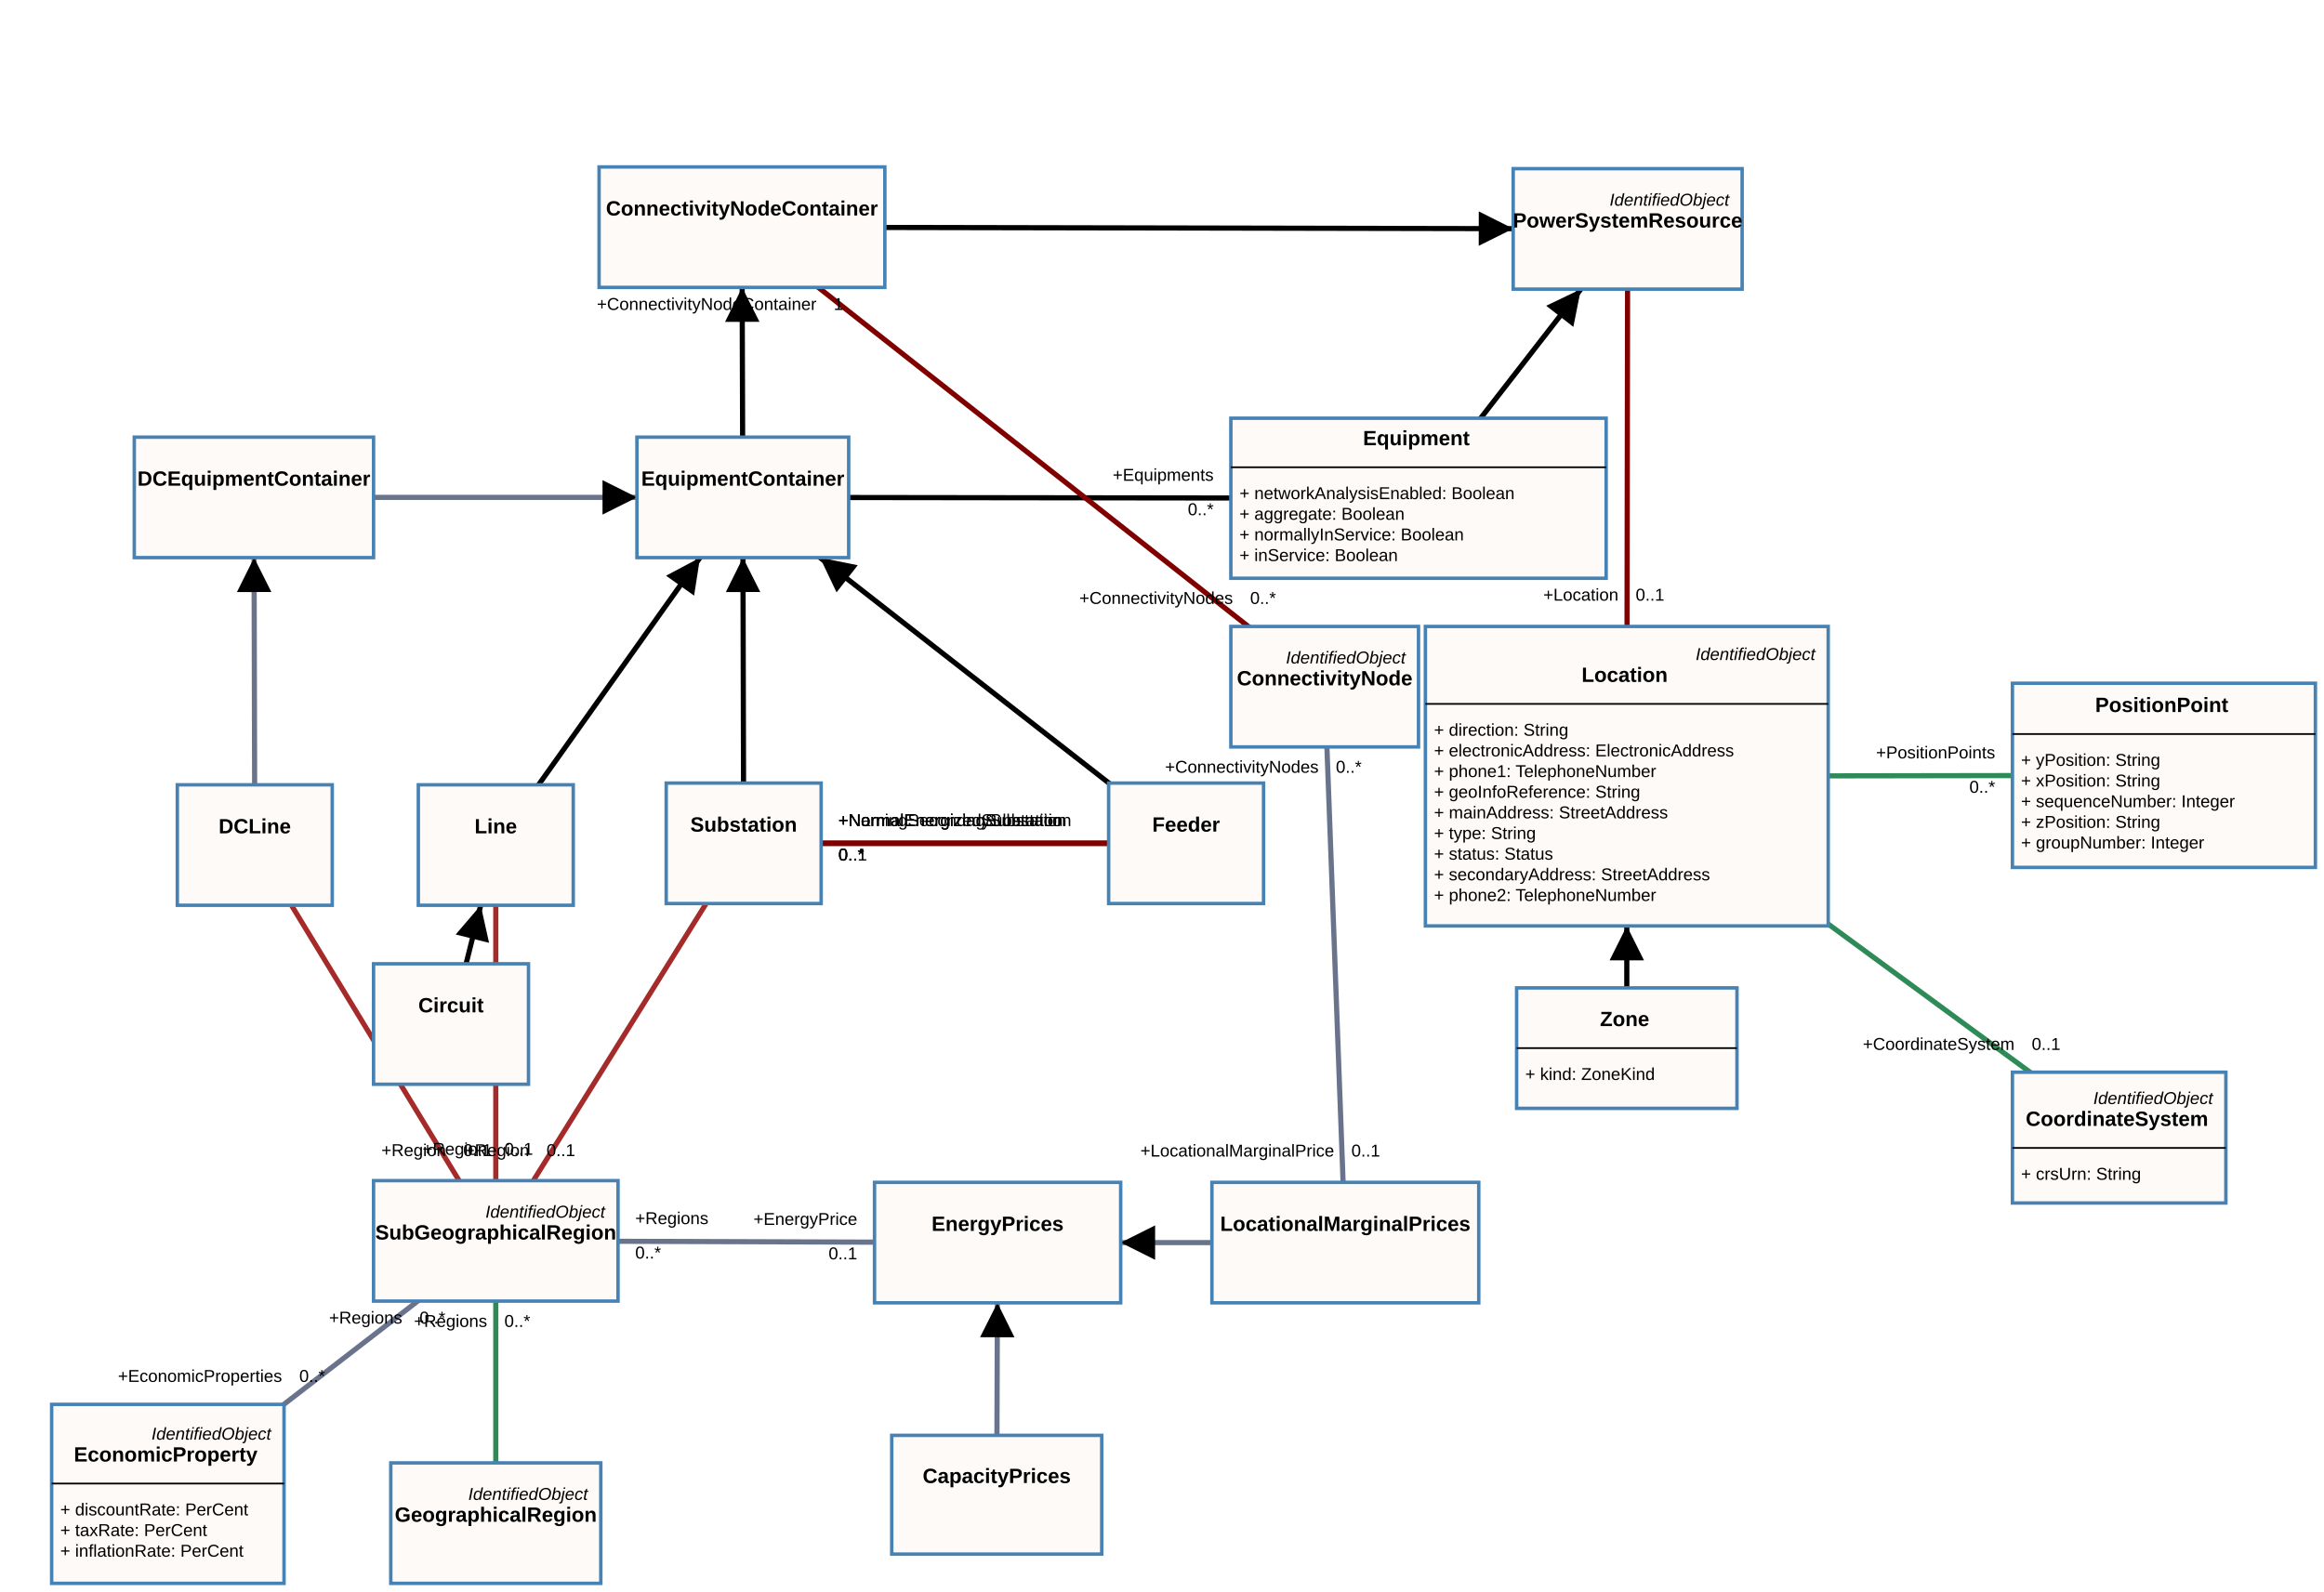
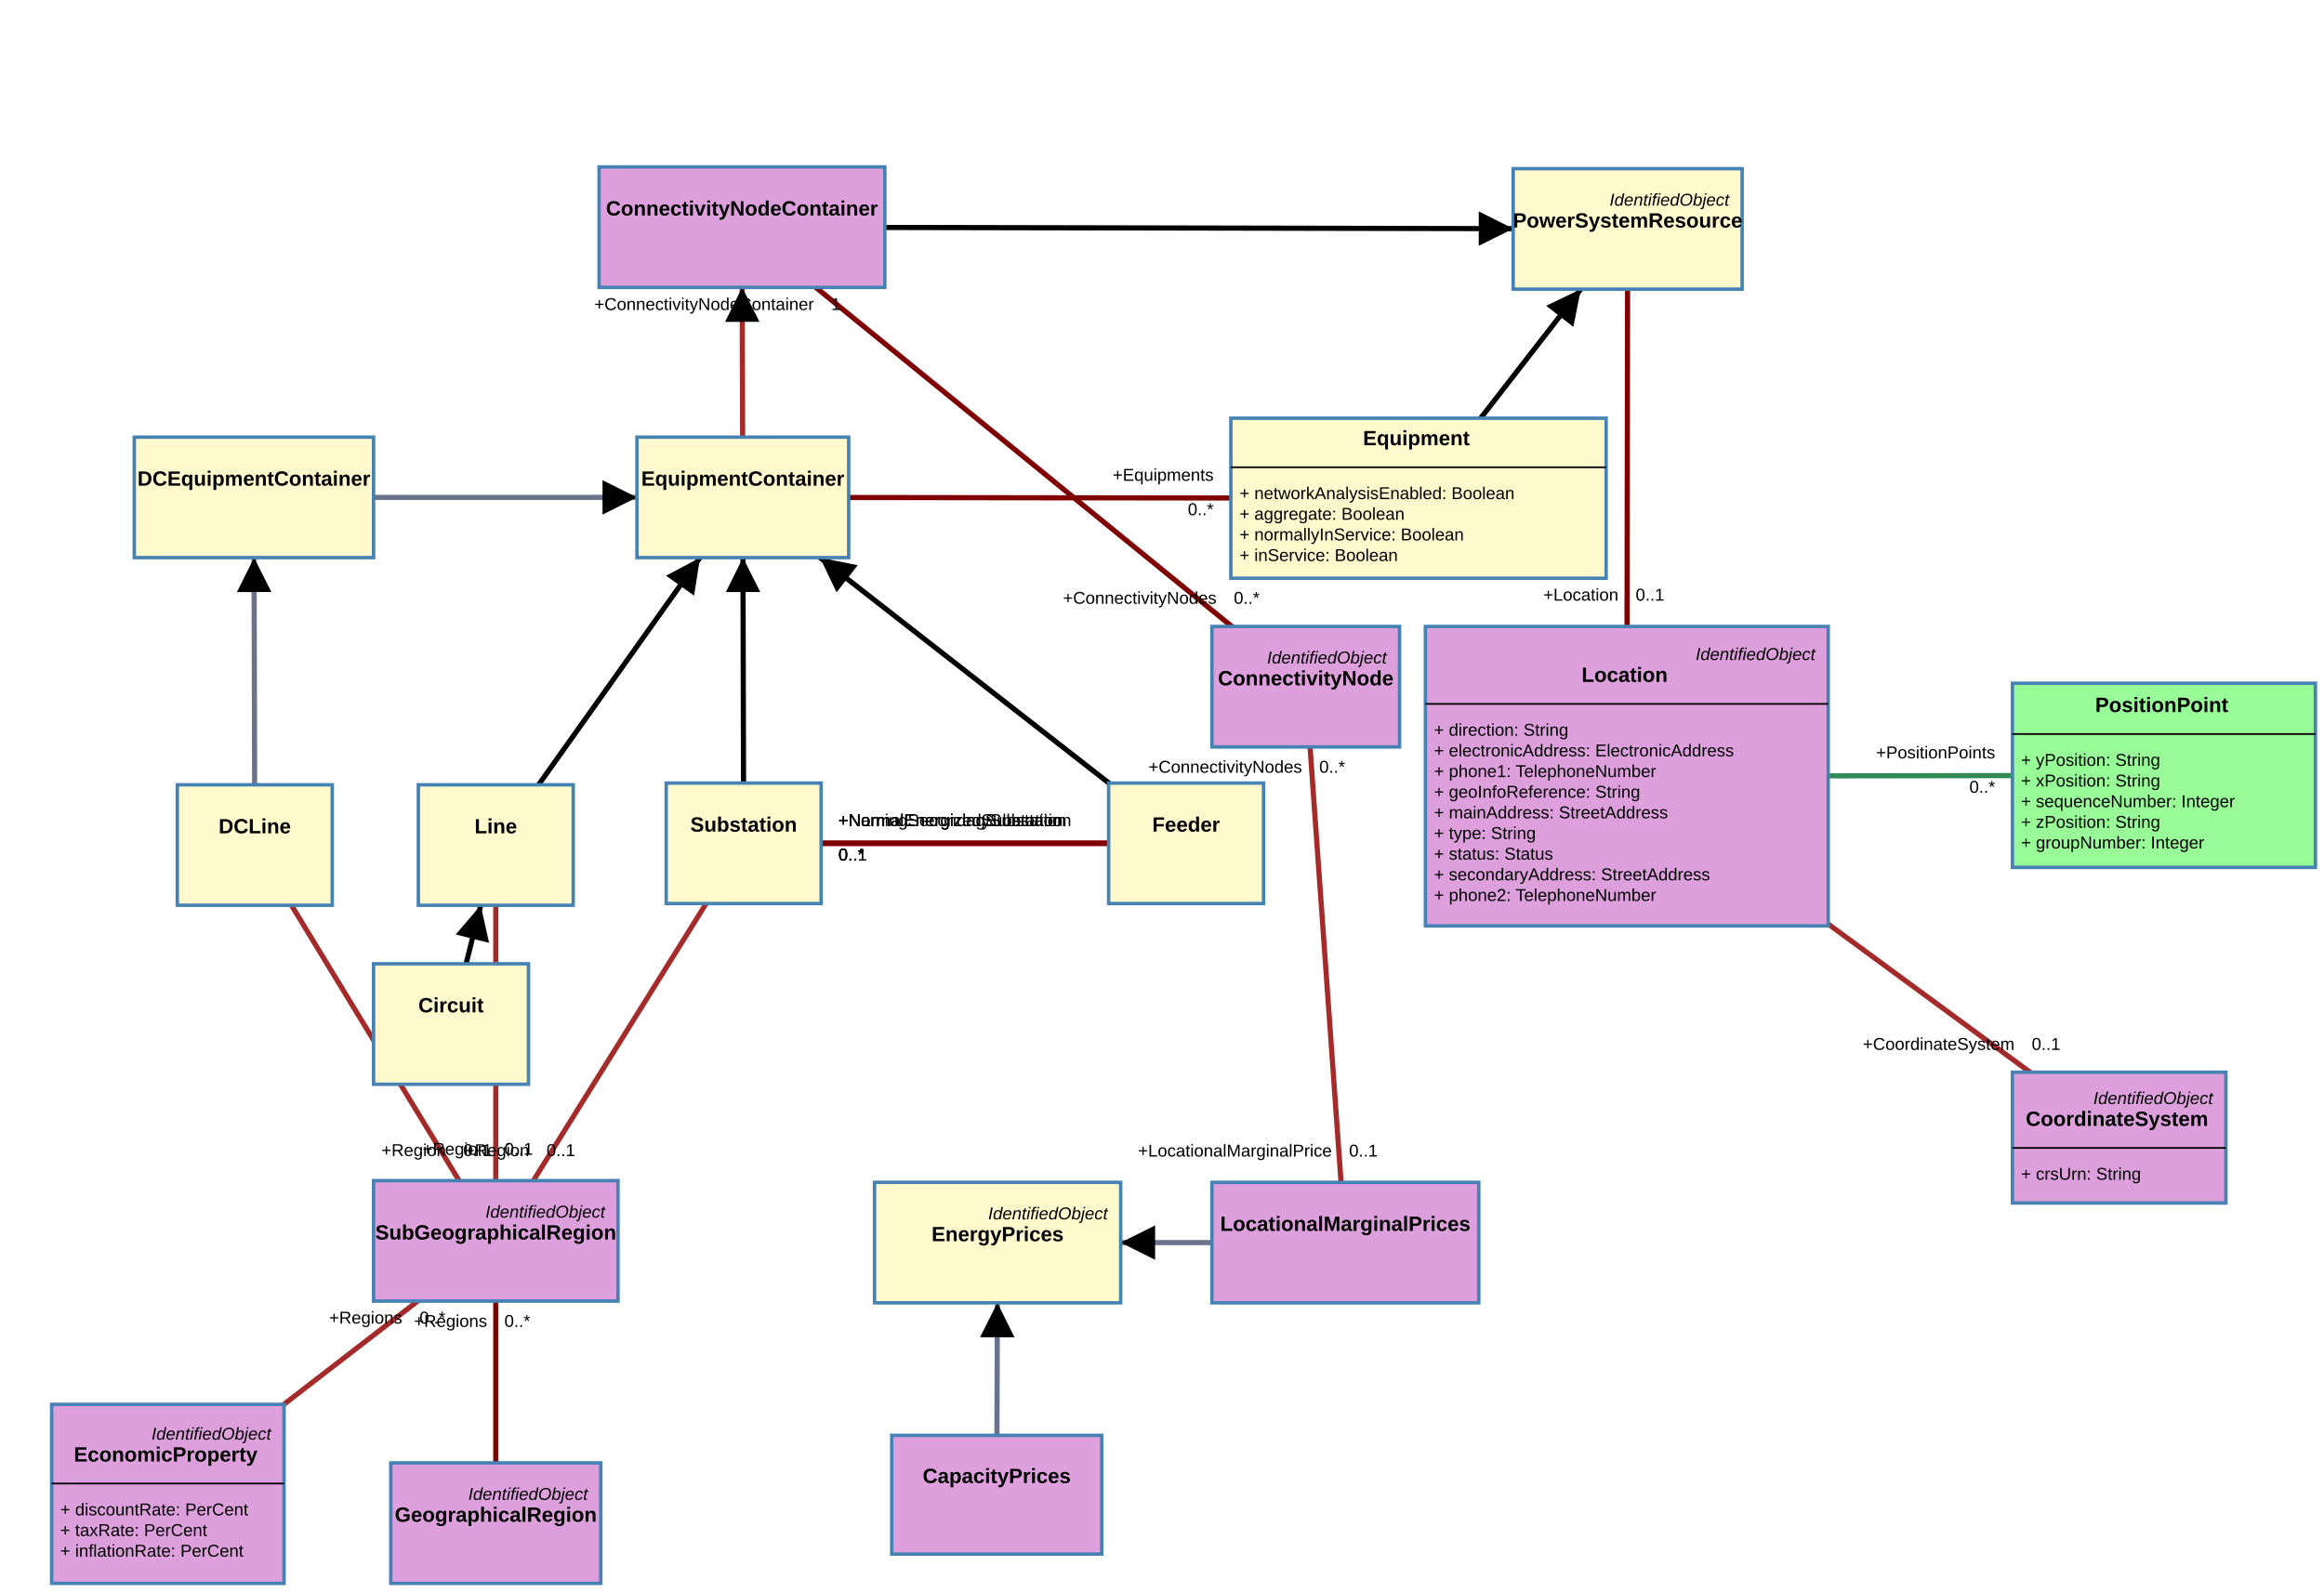
<svg xmlns="http://www.w3.org/2000/svg" width="1350" height="925">
  <rect width="100%" height="100%" fill="white" />
  <g class="zoom-group">
    <defs>
      <marker id="arrowhead" viewBox="-0 -5 10 10" refX="5" refY="0" orient="auto" markerWidth="10" markerHeight="10" xoverflow="visible">
        <path d="M 0,-5 L 10 ,0 L 0,5" fill="black" style="stroke: none;" />
      </marker>
    </defs>
    <line class="link" x1="288" y1="491" x2="431.5" y2="289" stroke="#000000" stroke-width="3" marker-end="url(#arrowhead)" />
-     <line class="link" x1="431.5" y1="289" x2="824" y2="289.5" stroke="#000000" stroke-width="3" />
+     <line class="link" x1="431.5" y1="289" x2="824" y2="289.5" stroke="#800000" stroke-width="3" />
    <line class="link" x1="432" y1="490" x2="431.5" y2="289" stroke="#000000" stroke-width="3" marker-end="url(#arrowhead)" />
    <line class="link" x1="288" y1="721" x2="288" y2="491" stroke="#a52a2a" stroke-width="3" />
    <line class="link" x1="288" y1="721" x2="432" y2="490" stroke="#a52a2a" stroke-width="3" />
-     <line class="link" x1="288" y1="885" x2="288" y2="721" stroke="#2e8b57" stroke-width="3" />
-     <line class="link" x1="431.5" y1="289" x2="431" y2="132" stroke="#000000" stroke-width="3" marker-end="url(#arrowhead)" />
-     <line class="link" x1="769.5" y1="399" x2="431" y2="132" stroke="#800000" stroke-width="3" />
+     <line class="link" x1="288" y1="885" x2="288" y2="721" stroke="#800000" stroke-width="3" />
+     <line class="link" x1="431.5" y1="289" x2="431" y2="132" stroke="#a52a2a" stroke-width="3" marker-end="url(#arrowhead)" />
+     <line class="link" x1="758.5" y1="399" x2="431" y2="132" stroke="#800000" stroke-width="3" />
    <line class="link" x1="431" y1="132" x2="945.5" y2="133" stroke="#000000" stroke-width="3" marker-end="url(#arrowhead)" />
    <line class="link" x1="824" y1="289.5" x2="945.5" y2="133" stroke="#000000" stroke-width="3" marker-end="url(#arrowhead)" />
    <line class="link" x1="147.5" y1="289" x2="431.5" y2="289" stroke="#69738c" stroke-width="3" marker-end="url(#arrowhead)" />
    <line class="link" x1="148" y1="491" x2="147.5" y2="289" stroke="#69738c" stroke-width="3" marker-end="url(#arrowhead)" />
    <line class="link" x1="148" y1="491" x2="288" y2="721" stroke="#a52a2a" stroke-width="3" />
    <line class="link" x1="689" y1="490" x2="431.5" y2="289" stroke="#000000" stroke-width="3" marker-end="url(#arrowhead)" />
    <line class="link" x1="689" y1="490" x2="432" y2="490" stroke="#800000" stroke-width="3" />
    <line class="link" x1="689" y1="490" x2="432" y2="490" stroke="#800000" stroke-width="3" />
    <line class="link" x1="262" y1="595" x2="288" y2="491" stroke="#000000" stroke-width="3" marker-end="url(#arrowhead)" />
    <line class="link" x1="689" y1="490" x2="432" y2="490" stroke="#800000" stroke-width="3" />
    <line class="link" x1="945" y1="451" x2="945.5" y2="133" stroke="#800000" stroke-width="3" />
-     <line class="link" x1="945" y1="609" x2="945" y2="451" stroke="#000000" stroke-width="3" marker-end="url(#arrowhead)" />
-     <line class="link" x1="945" y1="451" x2="1231" y2="661" stroke="#2e8b57" stroke-width="3" />
+     <line class="link" x1="945" y1="451" x2="1231" y2="661" stroke="#a52a2a" stroke-width="3" />
    <line class="link" x1="945" y1="451" x2="1257" y2="450.5" stroke="#2e8b57" stroke-width="3" />
    <line class="link" x1="781.5" y1="722" x2="579.5" y2="722" stroke="#69738c" stroke-width="3" marker-end="url(#arrowhead)" />
    <line class="link" x1="579" y1="868.5" x2="579.5" y2="722" stroke="#69738c" stroke-width="3" marker-end="url(#arrowhead)" />
-     <line class="link" x1="97.5" y1="868" x2="288" y2="721" stroke="#69738c" stroke-width="3" />
-     <line class="link" x1="579.5" y1="722" x2="288" y2="721" stroke="#69738c" stroke-width="3" />
-     <line class="link" x1="781.5" y1="722" x2="769.5" y2="399" stroke="#69738c" stroke-width="3" />
+     <line class="link" x1="97.5" y1="868" x2="288" y2="721" stroke="#a52a2a" stroke-width="3" />
+     <line class="link" x1="781.5" y1="722" x2="758.5" y2="399" stroke="#a52a2a" stroke-width="3" />
    <line class="arrow" x2="400.845" y2="332.152" x1="288" y1="491" stroke="#000000" stroke-width="2" marker-end="url(#arrowhead)" />
    <line class="arrow" x2="431.612" y2="334" x1="432" y1="490" stroke="#000000" stroke-width="2" marker-end="url(#arrowhead)" />
-     <line class="arrow" x2="431.143" y2="177" x1="431.5" y1="289" stroke="#000000" stroke-width="2" marker-end="url(#arrowhead)" />
+     <line class="arrow" x2="431.143" y2="177" x1="431.5" y1="289" stroke="#a52a2a" stroke-width="2" marker-end="url(#arrowhead)" />
    <line class="arrow" x2="869" y2="132.851" x1="431" y1="132" stroke="#000000" stroke-width="2" marker-end="url(#arrowhead)" />
    <line class="arrow" x2="912.195" y2="175.899" x1="824" y1="289.5" stroke="#000000" stroke-width="2" marker-end="url(#arrowhead)" />
    <line class="arrow" x2="360" y2="289" x1="147.5" y1="289" stroke="#69738c" stroke-width="2" marker-end="url(#arrowhead)" />
    <line class="arrow" x2="147.611" y2="334" x1="148" y1="491" stroke="#69738c" stroke-width="2" marker-end="url(#arrowhead)" />
    <line class="arrow" x2="484.221" y2="330.153" x1="689" y1="490" stroke="#000000" stroke-width="2" marker-end="url(#arrowhead)" />
    <line class="arrow" x2="276.825" y2="535.701" x1="262" y1="595" stroke="#000000" stroke-width="2" marker-end="url(#arrowhead)" />
-     <line class="arrow" x2="945" y2="548" x1="945" y1="609" stroke="#000000" stroke-width="2" marker-end="url(#arrowhead)" />
    <line class="arrow" x2="661" y2="722" x1="781.5" y1="722" stroke="#69738c" stroke-width="2" marker-end="url(#arrowhead)" />
    <line class="arrow" x2="579.346" y2="767" x1="579" y1="868.5" stroke="#69738c" stroke-width="2" marker-end="url(#arrowhead)" />
    <g class="draggable" transform="translate(879, 98)">
-       <rect class="box" width="133" height="70" style="fill: #fdfaf7; stroke: steelblue; stroke-width: 2px; cursor: move;" />
+       <rect class="box" width="133" height="70" style="fill: #fffacd; stroke: steelblue; stroke-width: 2px; cursor: move;" />
      <text x="0" y="0" text-anchor="start" font-size="10px">
        <tspan x="128" y="18" dy=".35em" text-anchor="end" style="font-family: Arial, sans-serif; font-weight: 400; font-style: italic; fill: black; font-size: 10px; pointer-events: none;">IdentifiedObject</tspan>
        <tspan x="66.5" y="30" dy=".35em" text-anchor="middle" style="font-family: Arial, sans-serif; font-weight: 700; font-style: normal; fill: black; font-size: 12px; pointer-events: none;">PowerSystemResource</tspan>
      </text>
    </g>
-     <g class="draggable" transform="translate(715, 364)">
-       <rect class="box" width="109" height="70" style="fill: #fdfaf7; stroke: steelblue; stroke-width: 2px; cursor: move;" />
+     <g class="draggable" transform="translate(704, 364)">
+       <rect class="box" width="109" height="70" style="fill: #dda0dd; stroke: steelblue; stroke-width: 2px; cursor: move;" />
      <text x="0" y="0" text-anchor="start" font-size="10px">
        <tspan x="104" y="18" dy=".35em" text-anchor="end" style="font-family: Arial, sans-serif; font-weight: 400; font-style: italic; fill: black; font-size: 10px; pointer-events: none;">IdentifiedObject</tspan>
        <tspan x="54.5" y="30" dy=".35em" text-anchor="middle" style="font-family: Arial, sans-serif; font-weight: 700; font-style: normal; fill: black; font-size: 12px; pointer-events: none;">ConnectivityNode</tspan>
      </text>
    </g>
    <g class="draggable" transform="translate(348, 97)">
-       <rect class="box" width="166" height="70" style="fill: #fdfaf7; stroke: steelblue; stroke-width: 2px; cursor: move;" />
+       <rect class="box" width="166" height="70" style="fill: #dda0dd; stroke: steelblue; stroke-width: 2px; cursor: move;" />
      <text x="0" y="0" text-anchor="start" font-size="10px">
        <tspan x="83" y="24" dy=".35em" text-anchor="middle" style="font-family: Arial, sans-serif; font-weight: 700; font-style: normal; fill: black; font-size: 12px; pointer-events: none;">ConnectivityNodeContainer</tspan>
      </text>
    </g>
    <g class="draggable" transform="translate(217, 686)">
-       <rect class="box" width="142" height="70" style="fill: #fdfaf7; stroke: steelblue; stroke-width: 2px; cursor: move;" />
+       <rect class="box" width="142" height="70" style="fill: #dda0dd; stroke: steelblue; stroke-width: 2px; cursor: move;" />
      <text x="0" y="0" text-anchor="start" font-size="10px">
        <tspan x="137" y="18" dy=".35em" text-anchor="end" style="font-family: Arial, sans-serif; font-weight: 400; font-style: italic; fill: black; font-size: 10px; pointer-events: none;">IdentifiedObject</tspan>
        <tspan x="71" y="30" dy=".35em" text-anchor="middle" style="font-family: Arial, sans-serif; font-weight: 700; font-style: normal; fill: black; font-size: 12px; pointer-events: none;">SubGeographicalRegion</tspan>
      </text>
    </g>
    <g class="draggable" transform="translate(387, 455)">
-       <rect class="box" width="90" height="70" style="fill: #fdfaf7; stroke: steelblue; stroke-width: 2px; cursor: move;" />
+       <rect class="box" width="90" height="70" style="fill: #fffacd; stroke: steelblue; stroke-width: 2px; cursor: move;" />
      <text x="0" y="0" text-anchor="start" font-size="10px">
        <tspan x="45" y="24" dy=".35em" text-anchor="middle" style="font-family: Arial, sans-serif; font-weight: 700; font-style: normal; fill: black; font-size: 12px; pointer-events: none;">Substation</tspan>
      </text>
    </g>
    <g class="draggable" transform="translate(370, 254)">
-       <rect class="box" width="123" height="70" style="fill: #fdfaf7; stroke: steelblue; stroke-width: 2px; cursor: move;" />
+       <rect class="box" width="123" height="70" style="fill: #fffacd; stroke: steelblue; stroke-width: 2px; cursor: move;" />
      <text x="0" y="0" text-anchor="start" font-size="10px">
        <tspan x="61.5" y="24" dy=".35em" text-anchor="middle" style="font-family: Arial, sans-serif; font-weight: 700; font-style: normal; fill: black; font-size: 12px; pointer-events: none;">EquipmentContainer</tspan>
      </text>
    </g>
    <g class="draggable" transform="translate(715, 243)">
-       <rect class="box" width="218" height="93" style="fill: #fdfaf7; stroke: steelblue; stroke-width: 2px; cursor: move;" />
+       <rect class="box" width="218" height="93" style="fill: #fffacd; stroke: steelblue; stroke-width: 2px; cursor: move;" />
      <text x="0" y="0" text-anchor="start" font-size="10px">
        <tspan x="109" y="11.5" dy=".35em" text-anchor="middle" style="font-family: Arial, sans-serif; font-weight: 700; font-style: normal; fill: black; font-size: 12px; pointer-events: none;">Equipment</tspan>
        <tspan x="5" y="43.5" dy=".35em" text-anchor="start" style="font-family: Arial, sans-serif; font-weight: 400; font-style: normal; fill: black; font-size: 10px; pointer-events: none;">+   networkAnalysisEnabled: Boolean</tspan>
        <tspan x="5" y="55.5" dy=".35em" text-anchor="start" style="font-family: Arial, sans-serif; font-weight: 400; font-style: normal; fill: black; font-size: 10px; pointer-events: none;">+   aggregate: Boolean</tspan>
        <tspan x="5" y="67.5" dy=".35em" text-anchor="start" style="font-family: Arial, sans-serif; font-weight: 400; font-style: normal; fill: black; font-size: 10px; pointer-events: none;">+   normallyInService: Boolean</tspan>
        <tspan x="5" y="79.5" dy=".35em" text-anchor="start" style="font-family: Arial, sans-serif; font-weight: 400; font-style: normal; fill: black; font-size: 10px; pointer-events: none;">+   inService: Boolean</tspan>
      </text>
      <line x1="0" x2="218" y1="28.5" y2="28.5" stroke="black" stroke-width="1" />
    </g>
    <g class="draggable" transform="translate(227, 850)">
-       <rect class="box" width="122" height="70" style="fill: #fdfaf7; stroke: steelblue; stroke-width: 2px; cursor: move;" />
+       <rect class="box" width="122" height="70" style="fill: #dda0dd; stroke: steelblue; stroke-width: 2px; cursor: move;" />
      <text x="0" y="0" text-anchor="start" font-size="10px">
        <tspan x="117" y="18" dy=".35em" text-anchor="end" style="font-family: Arial, sans-serif; font-weight: 400; font-style: italic; fill: black; font-size: 10px; pointer-events: none;">IdentifiedObject</tspan>
        <tspan x="61" y="30" dy=".35em" text-anchor="middle" style="font-family: Arial, sans-serif; font-weight: 700; font-style: normal; fill: black; font-size: 12px; pointer-events: none;">GeographicalRegion</tspan>
      </text>
    </g>
    <g class="draggable" transform="translate(243, 456)">
-       <rect class="box" width="90" height="70" style="fill: #fdfaf7; stroke: steelblue; stroke-width: 2px; cursor: move;" />
+       <rect class="box" width="90" height="70" style="fill: #fffacd; stroke: steelblue; stroke-width: 2px; cursor: move;" />
      <text x="0" y="0" text-anchor="start" font-size="10px">
        <tspan x="45" y="24" dy=".35em" text-anchor="middle" style="font-family: Arial, sans-serif; font-weight: 700; font-style: normal; fill: black; font-size: 12px; pointer-events: none;">Line</tspan>
      </text>
    </g>
    <g class="draggable" transform="translate(78, 254)">
-       <rect class="box" width="139" height="70" style="fill: #fdfaf7; stroke: steelblue; stroke-width: 2px; cursor: move;" />
+       <rect class="box" width="139" height="70" style="fill: #fffacd; stroke: steelblue; stroke-width: 2px; cursor: move;" />
      <text x="0" y="0" text-anchor="start" font-size="10px">
        <tspan x="69.5" y="24" dy=".35em" text-anchor="middle" style="font-family: Arial, sans-serif; font-weight: 700; font-style: normal; fill: black; font-size: 12px; pointer-events: none;">DCEquipmentContainer</tspan>
      </text>
    </g>
    <g class="draggable" transform="translate(103, 456)">
-       <rect class="box" width="90" height="70" style="fill: #fdfaf7; stroke: steelblue; stroke-width: 2px; cursor: move;" />
+       <rect class="box" width="90" height="70" style="fill: #fffacd; stroke: steelblue; stroke-width: 2px; cursor: move;" />
      <text x="0" y="0" text-anchor="start" font-size="10px">
        <tspan x="45" y="24" dy=".35em" text-anchor="middle" style="font-family: Arial, sans-serif; font-weight: 700; font-style: normal; fill: black; font-size: 12px; pointer-events: none;">DCLine</tspan>
      </text>
    </g>
    <g class="draggable" transform="translate(644, 455)">
-       <rect class="box" width="90" height="70" style="fill: #fdfaf7; stroke: steelblue; stroke-width: 2px; cursor: move;" />
+       <rect class="box" width="90" height="70" style="fill: #fffacd; stroke: steelblue; stroke-width: 2px; cursor: move;" />
      <text x="0" y="0" text-anchor="start" font-size="10px">
        <tspan x="45" y="24" dy=".35em" text-anchor="middle" style="font-family: Arial, sans-serif; font-weight: 700; font-style: normal; fill: black; font-size: 12px; pointer-events: none;">Feeder</tspan>
      </text>
    </g>
    <g class="draggable" transform="translate(217, 560)">
-       <rect class="box" width="90" height="70" style="fill: #fdfaf7; stroke: steelblue; stroke-width: 2px; cursor: move;" />
+       <rect class="box" width="90" height="70" style="fill: #fffacd; stroke: steelblue; stroke-width: 2px; cursor: move;" />
      <text x="0" y="0" text-anchor="start" font-size="10px">
        <tspan x="45" y="24" dy=".35em" text-anchor="middle" style="font-family: Arial, sans-serif; font-weight: 700; font-style: normal; fill: black; font-size: 12px; pointer-events: none;">Circuit</tspan>
      </text>
    </g>
    <g class="draggable" transform="translate(1169, 397)">
-       <rect class="box" width="176" height="107" style="fill: #fdfaf7; stroke: steelblue; stroke-width: 2px; cursor: move;" />
+       <rect class="box" width="176" height="107" style="fill: #98fb98; stroke: steelblue; stroke-width: 2px; cursor: move;" />
      <text x="0" y="0" text-anchor="start" font-size="10px">
        <tspan x="88" y="12.5" dy=".35em" text-anchor="middle" style="font-family: Arial, sans-serif; font-weight: 700; font-style: normal; fill: black; font-size: 12px; pointer-events: none;">PositionPoint</tspan>
        <tspan x="5" y="44.5" dy=".35em" text-anchor="start" style="font-family: Arial, sans-serif; font-weight: 400; font-style: normal; fill: black; font-size: 10px; pointer-events: none;">+   yPosition: String</tspan>
        <tspan x="5" y="56.5" dy=".35em" text-anchor="start" style="font-family: Arial, sans-serif; font-weight: 400; font-style: normal; fill: black; font-size: 10px; pointer-events: none;">+   xPosition: String</tspan>
        <tspan x="5" y="68.5" dy=".35em" text-anchor="start" style="font-family: Arial, sans-serif; font-weight: 400; font-style: normal; fill: black; font-size: 10px; pointer-events: none;">+   sequenceNumber: Integer</tspan>
        <tspan x="5" y="80.5" dy=".35em" text-anchor="start" style="font-family: Arial, sans-serif; font-weight: 400; font-style: normal; fill: black; font-size: 10px; pointer-events: none;">+   zPosition: String</tspan>
        <tspan x="5" y="92.5" dy=".35em" text-anchor="start" style="font-family: Arial, sans-serif; font-weight: 400; font-style: normal; fill: black; font-size: 10px; pointer-events: none;">+   groupNumber: Integer</tspan>
      </text>
      <line x1="0" x2="176" y1="29.5" y2="29.5" stroke="black" stroke-width="1" />
    </g>
-     <g class="draggable" transform="translate(881, 574)">
-       <rect class="box" width="128" height="70" style="fill: #fdfaf7; stroke: steelblue; stroke-width: 2px; cursor: move;" />
-       <text x="0" y="0" text-anchor="start" font-size="10px">
-         <tspan x="64" y="18" dy=".35em" text-anchor="middle" style="font-family: Arial, sans-serif; font-weight: 700; font-style: normal; fill: black; font-size: 12px; pointer-events: none;">Zone</tspan>
-         <tspan x="5" y="50" dy=".35em" text-anchor="start" style="font-family: Arial, sans-serif; font-weight: 400; font-style: normal; fill: black; font-size: 10px; pointer-events: none;">+   kind: ZoneKind</tspan>
-       </text>
-       <line x1="0" x2="128" y1="35" y2="35" stroke="black" stroke-width="1" />
-     </g>
    <g class="draggable" transform="translate(828, 364)">
-       <rect class="box" width="234" height="174" style="fill: #fdfaf7; stroke: steelblue; stroke-width: 2px; cursor: move;" />
+       <rect class="box" width="234" height="174" style="fill: #dda0dd; stroke: steelblue; stroke-width: 2px; cursor: move;" />
      <text x="0" y="0" text-anchor="start" font-size="10px">
        <tspan x="229" y="16" dy=".35em" text-anchor="end" style="font-family: Arial, sans-serif; font-weight: 400; font-style: italic; fill: black; font-size: 10px; pointer-events: none;">IdentifiedObject</tspan>
        <tspan x="117" y="28" dy=".35em" text-anchor="middle" style="font-family: Arial, sans-serif; font-weight: 700; font-style: normal; fill: black; font-size: 12px; pointer-events: none;">Location</tspan>
        <tspan x="5" y="60" dy=".35em" text-anchor="start" style="font-family: Arial, sans-serif; font-weight: 400; font-style: normal; fill: black; font-size: 10px; pointer-events: none;">+   direction: String</tspan>
        <tspan x="5" y="72" dy=".35em" text-anchor="start" style="font-family: Arial, sans-serif; font-weight: 400; font-style: normal; fill: black; font-size: 10px; pointer-events: none;">+   electronicAddress: ElectronicAddress</tspan>
        <tspan x="5" y="84" dy=".35em" text-anchor="start" style="font-family: Arial, sans-serif; font-weight: 400; font-style: normal; fill: black; font-size: 10px; pointer-events: none;">+   phone1: TelephoneNumber</tspan>
        <tspan x="5" y="96" dy=".35em" text-anchor="start" style="font-family: Arial, sans-serif; font-weight: 400; font-style: normal; fill: black; font-size: 10px; pointer-events: none;">+   geoInfoReference: String</tspan>
        <tspan x="5" y="108" dy=".35em" text-anchor="start" style="font-family: Arial, sans-serif; font-weight: 400; font-style: normal; fill: black; font-size: 10px; pointer-events: none;">+   mainAddress: StreetAddress</tspan>
        <tspan x="5" y="120" dy=".35em" text-anchor="start" style="font-family: Arial, sans-serif; font-weight: 400; font-style: normal; fill: black; font-size: 10px; pointer-events: none;">+   type: String</tspan>
        <tspan x="5" y="132" dy=".35em" text-anchor="start" style="font-family: Arial, sans-serif; font-weight: 400; font-style: normal; fill: black; font-size: 10px; pointer-events: none;">+   status: Status</tspan>
        <tspan x="5" y="144" dy=".35em" text-anchor="start" style="font-family: Arial, sans-serif; font-weight: 400; font-style: normal; fill: black; font-size: 10px; pointer-events: none;">+   secondaryAddress: StreetAddress</tspan>
        <tspan x="5" y="156" dy=".35em" text-anchor="start" style="font-family: Arial, sans-serif; font-weight: 400; font-style: normal; fill: black; font-size: 10px; pointer-events: none;">+   phone2: TelephoneNumber</tspan>
      </text>
      <line x1="0" x2="234" y1="45" y2="45" stroke="black" stroke-width="1" />
    </g>
    <g class="draggable" transform="translate(1169, 623)">
-       <rect class="box" width="124" height="76" style="fill: #fdfaf7; stroke: steelblue; stroke-width: 2px; cursor: move;" />
+       <rect class="box" width="124" height="76" style="fill: #dda0dd; stroke: steelblue; stroke-width: 2px; cursor: move;" />
      <text x="0" y="0" text-anchor="start" font-size="10px">
        <tspan x="119" y="15" dy=".35em" text-anchor="end" style="font-family: Arial, sans-serif; font-weight: 400; font-style: italic; fill: black; font-size: 10px; pointer-events: none;">IdentifiedObject</tspan>
        <tspan x="62" y="27" dy=".35em" text-anchor="middle" style="font-family: Arial, sans-serif; font-weight: 700; font-style: normal; fill: black; font-size: 12px; pointer-events: none;">CoordinateSystem</tspan>
        <tspan x="5" y="59" dy=".35em" text-anchor="start" style="font-family: Arial, sans-serif; font-weight: 400; font-style: normal; fill: black; font-size: 10px; pointer-events: none;">+   crsUrn: String</tspan>
      </text>
      <line x1="0" x2="124" y1="44" y2="44" stroke="black" stroke-width="1" />
    </g>
    <g class="draggable" transform="translate(704, 687)">
-       <rect class="box" width="155" height="70" style="fill: #fdfaf7; stroke: steelblue; stroke-width: 2px; cursor: move;" />
+       <rect class="box" width="155" height="70" style="fill: #dda0dd; stroke: steelblue; stroke-width: 2px; cursor: move;" />
      <text x="0" y="0" text-anchor="start" font-size="10px">
        <tspan x="77.5" y="24" dy=".35em" text-anchor="middle" style="font-family: Arial, sans-serif; font-weight: 700; font-style: normal; fill: black; font-size: 12px; pointer-events: none;">LocationalMarginalPrices</tspan>
      </text>
    </g>
    <g class="draggable" transform="translate(30, 816)">
-       <rect class="box" width="135" height="104" style="fill: #fdfaf7; stroke: steelblue; stroke-width: 2px; cursor: move;" />
+       <rect class="box" width="135" height="104" style="fill: #dda0dd; stroke: steelblue; stroke-width: 2px; cursor: move;" />
      <text x="0" y="0" text-anchor="start" font-size="10px">
        <tspan x="130" y="17" dy=".35em" text-anchor="end" style="font-family: Arial, sans-serif; font-weight: 400; font-style: italic; fill: black; font-size: 10px; pointer-events: none;">IdentifiedObject</tspan>
        <tspan x="67.5" y="29" dy=".35em" text-anchor="middle" style="font-family: Arial, sans-serif; font-weight: 700; font-style: normal; fill: black; font-size: 12px; pointer-events: none;">EconomicProperty</tspan>
        <tspan x="5" y="61" dy=".35em" text-anchor="start" style="font-family: Arial, sans-serif; font-weight: 400; font-style: normal; fill: black; font-size: 10px; pointer-events: none;">+   discountRate: PerCent</tspan>
        <tspan x="5" y="73" dy=".35em" text-anchor="start" style="font-family: Arial, sans-serif; font-weight: 400; font-style: normal; fill: black; font-size: 10px; pointer-events: none;">+   taxRate: PerCent</tspan>
        <tspan x="5" y="85" dy=".35em" text-anchor="start" style="font-family: Arial, sans-serif; font-weight: 400; font-style: normal; fill: black; font-size: 10px; pointer-events: none;">+   inflationRate: PerCent</tspan>
      </text>
      <line x1="0" x2="135" y1="46" y2="46" stroke="black" stroke-width="1" />
    </g>
    <g class="draggable" transform="translate(508, 687)">
-       <rect class="box" width="143" height="70" style="fill: #fdfaf7; stroke: steelblue; stroke-width: 2px; cursor: move;" />
-       <text x="0" y="0" text-anchor="start" font-size="10px">
-         <tspan x="71.5" y="24" dy=".35em" text-anchor="middle" style="font-family: Arial, sans-serif; font-weight: 700; font-style: normal; fill: black; font-size: 12px; pointer-events: none;">EnergyPrices</tspan>
+       <rect class="box" width="143" height="70" style="fill: #fffacd; stroke: steelblue; stroke-width: 2px; cursor: move;" />
+       <text x="0" y="0" text-anchor="start" font-size="10px">
+         <tspan x="138" y="18" dy=".35em" text-anchor="end" style="font-family: Arial, sans-serif; font-weight: 400; font-style: italic; fill: black; font-size: 10px; pointer-events: none;">IdentifiedObject</tspan>
+         <tspan x="71.5" y="30" dy=".35em" text-anchor="middle" style="font-family: Arial, sans-serif; font-weight: 700; font-style: normal; fill: black; font-size: 12px; pointer-events: none;">EnergyPrices</tspan>
      </text>
    </g>
    <g class="draggable" transform="translate(518, 834)">
-       <rect class="box" width="122" height="69" style="fill: #fdfaf7; stroke: steelblue; stroke-width: 2px; cursor: move;" />
+       <rect class="box" width="122" height="69" style="fill: #dda0dd; stroke: steelblue; stroke-width: 2px; cursor: move;" />
      <text x="0" y="0" text-anchor="start" font-size="10px">
        <tspan x="61" y="23.5" dy=".35em" text-anchor="middle" style="font-family: Arial, sans-serif; font-weight: 700; font-style: normal; fill: black; font-size: 12px; pointer-events: none;">CapacityPrices</tspan>
      </text>
    </g>
    <text class="link-text-start-top" x="310.76" y="451.924" text-anchor="end" dy="-1em" style="font-family: Arial, sans-serif; font-size: 10px; fill: black;" />
    <text class="link-text-start-top" x="503" y="289.085" text-anchor="start" dy="-1em" style="font-family: Arial, sans-serif; font-size: 10px; fill: black;" />
    <text class="link-text-start-top" x="426.9" y="450" text-anchor="end" dy="-1em" style="font-family: Arial, sans-serif; font-size: 10px; fill: black;" />
    <text class="link-text-start-top" x="283" y="681" text-anchor="end" dy="-1em" style="font-family: Arial, sans-serif; font-size: 10px; fill: black;">+Region</text>
    <text class="link-text-start-top" x="307.463" y="681.757" text-anchor="end" dy="-1em" style="font-family: Arial, sans-serif; font-size: 10px; fill: black;">+Region</text>
    <text class="link-text-start-top" x="283" y="845" text-anchor="end" dy="-1em" style="font-family: Arial, sans-serif; font-size: 10px; fill: black;" />
    <text class="link-text-start-top" x="426.373" y="249" text-anchor="end" dy="-1em" style="font-family: Arial, sans-serif; font-size: 10px; fill: black;" />
-     <text class="link-text-start-top" x="716.202" y="360.903" text-anchor="end" dy="-1em" style="font-family: Arial, sans-serif; font-size: 10px; fill: black;">+ConnectivityNodes</text>
+     <text class="link-text-start-top" x="706.694" y="360.841" text-anchor="end" dy="-1em" style="font-family: Arial, sans-serif; font-size: 10px; fill: black;">+ConnectivityNodes</text>
    <text class="link-text-start-top" x="524" y="132.171" text-anchor="start" dy="-1em" style="font-family: Arial, sans-serif; font-size: 10px; fill: black;" />
    <text class="link-text-start-top" x="858.167" y="239.051" text-anchor="end" dy="-1em" style="font-family: Arial, sans-serif; font-size: 10px; fill: black;" />
    <text class="link-text-start-top" x="227" y="289" text-anchor="start" dy="-1em" style="font-family: Arial, sans-serif; font-size: 10px; fill: black;" />
    <text class="link-text-start-top" x="142.901" y="451" text-anchor="end" dy="-1em" style="font-family: Arial, sans-serif; font-size: 10px; fill: black;" />
    <text class="link-text-start-top" x="166.904" y="530.271" text-anchor="end" dy="1em" style="font-family: Arial, sans-serif; font-size: 10px; fill: black;" />
    <text class="link-text-start-top" x="635.22" y="451.923" text-anchor="end" dy="-1em" style="font-family: Arial, sans-serif; font-size: 10px; fill: black;" />
    <text class="link-text-start-top" x="634" y="490" text-anchor="end" dy="-1em" style="font-family: Arial, sans-serif; font-size: 10px; fill: black;" />
    <text class="link-text-start-top" x="634" y="490" text-anchor="end" dy="-1em" style="font-family: Arial, sans-serif; font-size: 10px; fill: black;" />
    <text class="link-text-start-top" x="266.963" y="555.149" text-anchor="end" dy="-1em" style="font-family: Arial, sans-serif; font-size: 10px; fill: black;" />
    <text class="link-text-start-top" x="634" y="490" text-anchor="end" dy="-1em" style="font-family: Arial, sans-serif; font-size: 10px; fill: black;" />
    <text class="link-text-start-top" x="940.145" y="359" text-anchor="end" dy="-1em" style="font-family: Arial, sans-serif; font-size: 10px; fill: black;">+Location</text>
-     <text class="link-text-start-top" x="940" y="569" text-anchor="end" dy="-1em" style="font-family: Arial, sans-serif; font-size: 10px; fill: black;" />
    <text class="link-text-start-top" x="1071.03" y="539.868" text-anchor="start" dy="-1em" style="font-family: Arial, sans-serif; font-size: 10px; fill: black;" />
    <text class="link-text-start-top" x="1072" y="450.804" text-anchor="start" dy="-1em" style="font-family: Arial, sans-serif; font-size: 10px; fill: black;" />
    <text class="link-text-start-top" x="694" y="722" text-anchor="end" dy="-1em" style="font-family: Arial, sans-serif; font-size: 10px; fill: black;" />
    <text class="link-text-start-top" x="574.135" y="829" text-anchor="end" dy="-1em" style="font-family: Arial, sans-serif; font-size: 10px; fill: black;" />
-     <text class="link-text-start-top" x="163.846" y="812.945" text-anchor="end" dy="-1em" style="font-family: Arial, sans-serif; font-size: 10px; fill: black;">+EconomicProperties</text>
-     <text class="link-text-start-top" x="498" y="721.738" text-anchor="end" dy="-1em" style="font-family: Arial, sans-serif; font-size: 10px; fill: black;">+EnergyPrice</text>
-     <text class="link-text-start-top" x="775.014" y="682.003" text-anchor="end" dy="-1em" style="font-family: Arial, sans-serif; font-size: 10px; fill: black;">+LocationalMarginalPrice</text>
+     <text class="link-text-start-top" x="163.846" y="812.945" text-anchor="end" dy="-1em" style="font-family: Arial, sans-serif; font-size: 10px; fill: black;" />
+     <text class="link-text-start-top" x="773.653" y="682.013" text-anchor="end" dy="-1em" style="font-family: Arial, sans-serif; font-size: 10px; fill: black;">+LocationalMarginalPrice</text>
    <text class="link-text-start-btm" x="320.76" y="451.924" dy="-1em" text-anchor="start" style="font-family: Arial, sans-serif; font-size: 10px; fill: black;" />
    <text class="link-text-start-btm" x="503" y="289.085" dy="1em" text-anchor="start" style="font-family: Arial, sans-serif; font-size: 10px; fill: black;" />
    <text class="link-text-start-btm" x="436.9" y="450" dy="-1em" text-anchor="start" style="font-family: Arial, sans-serif; font-size: 10px; fill: black;" />
    <text class="link-text-start-btm" x="293" y="681" dy="-1em" text-anchor="start" style="font-family: Arial, sans-serif; font-size: 10px; fill: black;">0..1</text>
    <text class="link-text-start-btm" x="317.463" y="681.757" dy="-1em" text-anchor="start" style="font-family: Arial, sans-serif; font-size: 10px; fill: black;">0..1</text>
    <text class="link-text-start-btm" x="293" y="845" dy="-1em" text-anchor="start" style="font-family: Arial, sans-serif; font-size: 10px; fill: black;" />
    <text class="link-text-start-btm" x="436.373" y="249" dy="-1em" text-anchor="start" style="font-family: Arial, sans-serif; font-size: 10px; fill: black;" />
-     <text class="link-text-start-btm" x="726.202" y="360.903" dy="-1em" text-anchor="start" style="font-family: Arial, sans-serif; font-size: 10px; fill: black;">0..*</text>
+     <text class="link-text-start-btm" x="716.694" y="360.841" dy="-1em" text-anchor="start" style="font-family: Arial, sans-serif; font-size: 10px; fill: black;">0..*</text>
    <text class="link-text-start-btm" x="524" y="132.171" dy="1em" text-anchor="start" style="font-family: Arial, sans-serif; font-size: 10px; fill: black;" />
    <text class="link-text-start-btm" x="868.167" y="239.051" dy="-1em" text-anchor="start" style="font-family: Arial, sans-serif; font-size: 10px; fill: black;" />
    <text class="link-text-start-btm" x="227" y="289" dy="1em" text-anchor="start" style="font-family: Arial, sans-serif; font-size: 10px; fill: black;" />
    <text class="link-text-start-btm" x="152.901" y="451" dy="-1em" text-anchor="start" style="font-family: Arial, sans-serif; font-size: 10px; fill: black;" />
    <text class="link-text-start-btm" x="176.904" y="530.271" dy="1em" text-anchor="start" style="font-family: Arial, sans-serif; font-size: 10px; fill: black;" />
    <text class="link-text-start-btm" x="645.22" y="451.923" dy="-1em" text-anchor="start" style="font-family: Arial, sans-serif; font-size: 10px; fill: black;" />
    <text class="link-text-start-btm" x="634" y="490" dy="1em" text-anchor="end" style="font-family: Arial, sans-serif; font-size: 10px; fill: black;" />
    <text class="link-text-start-btm" x="634" y="490" dy="1em" text-anchor="end" style="font-family: Arial, sans-serif; font-size: 10px; fill: black;" />
    <text class="link-text-start-btm" x="276.963" y="555.149" dy="-1em" text-anchor="start" style="font-family: Arial, sans-serif; font-size: 10px; fill: black;" />
    <text class="link-text-start-btm" x="634" y="490" dy="1em" text-anchor="end" style="font-family: Arial, sans-serif; font-size: 10px; fill: black;" />
    <text class="link-text-start-btm" x="950.145" y="359" dy="-1em" text-anchor="start" style="font-family: Arial, sans-serif; font-size: 10px; fill: black;">0..1</text>
-     <text class="link-text-start-btm" x="950" y="569" dy="-1em" text-anchor="start" style="font-family: Arial, sans-serif; font-size: 10px; fill: black;" />
    <text class="link-text-start-btm" x="1071.03" y="539.868" dy="1em" text-anchor="start" style="font-family: Arial, sans-serif; font-size: 10px; fill: black;" />
    <text class="link-text-start-btm" x="1072" y="450.804" dy="1em" text-anchor="start" style="font-family: Arial, sans-serif; font-size: 10px; fill: black;" />
    <text class="link-text-start-btm" x="694" y="722" dy="1em" text-anchor="end" style="font-family: Arial, sans-serif; font-size: 10px; fill: black;" />
    <text class="link-text-start-btm" x="584.135" y="829" dy="-1em" text-anchor="start" style="font-family: Arial, sans-serif; font-size: 10px; fill: black;" />
-     <text class="link-text-start-btm" x="173.846" y="812.945" dy="-1em" text-anchor="start" style="font-family: Arial, sans-serif; font-size: 10px; fill: black;">0..*</text>
-     <text class="link-text-start-btm" x="498" y="721.738" dy="1em" text-anchor="end" style="font-family: Arial, sans-serif; font-size: 10px; fill: black;">0..1</text>
-     <text class="link-text-start-btm" x="785.014" y="682.003" dy="-1em" text-anchor="start" style="font-family: Arial, sans-serif; font-size: 10px; fill: black;">0..1</text>
+     <text class="link-text-start-btm" x="173.846" y="812.945" dy="-1em" text-anchor="start" style="font-family: Arial, sans-serif; font-size: 10px; fill: black;" />
+     <text class="link-text-start-btm" x="783.653" y="682.013" dy="-1em" text-anchor="start" style="font-family: Arial, sans-serif; font-size: 10px; fill: black;">0..1</text>
    <text class="link-text-end-top" x="398.74" y="328.076" dy="1em" text-anchor="end" style="font-family: Arial, sans-serif; font-size: 10px; fill: black;" />
    <text class="link-text-end-top" x="705" y="289.355" dy="-1em" text-anchor="end" style="font-family: Arial, sans-serif; font-size: 10px; fill: black;">+Equipments</text>
    <text class="link-text-end-top" x="426.6" y="329" dy="1em" text-anchor="end" style="font-family: Arial, sans-serif; font-size: 10px; fill: black;" />
    <text class="link-text-end-top" x="283" y="531" dy="1em" text-anchor="end" style="font-family: Arial, sans-serif; font-size: 10px; fill: black;" />
    <text class="link-text-end-top" x="402.537" y="529.243" dy="1em" text-anchor="end" style="font-family: Arial, sans-serif; font-size: 10px; fill: black;" />
    <text class="link-text-end-top" x="283" y="761" dy="1em" text-anchor="end" style="font-family: Arial, sans-serif; font-size: 10px; fill: black;">+Regions</text>
    <text class="link-text-end-top" x="426.127" y="172" dy="1em" text-anchor="end" style="font-family: Arial, sans-serif; font-size: 10px; fill: black;" />
-     <text class="link-text-end-top" x="474.298" y="170.097" dy="1em" text-anchor="end" style="font-family: Arial, sans-serif; font-size: 10px; fill: black;">+ConnectivityNodeContainer</text>
+     <text class="link-text-end-top" x="472.806" y="170.159" dy="1em" text-anchor="end" style="font-family: Arial, sans-serif; font-size: 10px; fill: black;">+ConnectivityNodeContainer</text>
    <text class="link-text-end-top" x="869" y="132.861" dy="-1em" text-anchor="end" style="font-family: Arial, sans-serif; font-size: 10px; fill: black;" />
    <text class="link-text-end-top" x="910.261" y="171.949" dy="1em" text-anchor="end" style="font-family: Arial, sans-serif; font-size: 10px; fill: black;" />
    <text class="link-text-end-top" x="360" y="289" dy="-1em" text-anchor="end" style="font-family: Arial, sans-serif; font-size: 10px; fill: black;" />
    <text class="link-text-end-top" x="142.599" y="329" dy="1em" text-anchor="end" style="font-family: Arial, sans-serif; font-size: 10px; fill: black;" />
    <text class="link-text-end-top" x="259.096" y="681.729" dy="-1em" text-anchor="end" style="font-family: Arial, sans-serif; font-size: 10px; fill: black;">+Region</text>
    <text class="link-text-end-top" x="475.28" y="327.077" dy="1em" text-anchor="end" style="font-family: Arial, sans-serif; font-size: 10px; fill: black;" />
    <text class="link-text-end-top" x="487" y="490" dy="-1em" text-anchor="start" style="font-family: Arial, sans-serif; font-size: 10px; fill: black;">+NormalEnergizingSubstation</text>
    <text class="link-text-end-top" x="487" y="490" dy="-1em" text-anchor="start" style="font-family: Arial, sans-serif; font-size: 10px; fill: black;">+NamingSecondarySubstation</text>
    <text class="link-text-end-top" x="273.037" y="530.851" dy="1em" text-anchor="end" style="font-family: Arial, sans-serif; font-size: 10px; fill: black;" />
    <text class="link-text-end-top" x="487" y="490" dy="-1em" text-anchor="start" style="font-family: Arial, sans-serif; font-size: 10px; fill: black;">+NormalEnergizedSubstation</text>
    <text class="link-text-end-top" x="940.437" y="173" dy="1em" text-anchor="end" style="font-family: Arial, sans-serif; font-size: 10px; fill: black;" />
-     <text class="link-text-end-top" x="940" y="543" dy="1em" text-anchor="end" style="font-family: Arial, sans-serif; font-size: 10px; fill: black;" />
    <text class="link-text-end-top" x="1170.217" y="620.041" dy="-1em" text-anchor="end" style="font-family: Arial, sans-serif; font-size: 10px; fill: black;">+CoordinateSystem</text>
    <text class="link-text-end-top" x="1159" y="450.649" dy="-1em" text-anchor="end" style="font-family: Arial, sans-serif; font-size: 10px; fill: black;">+PositionPoints</text>
    <text class="link-text-end-top" x="661" y="722" dy="-1em" text-anchor="start" style="font-family: Arial, sans-serif; font-size: 10px; fill: black;" />
    <text class="link-text-end-top" x="574.363" y="762" dy="1em" text-anchor="end" style="font-family: Arial, sans-serif; font-size: 10px; fill: black;" />
    <text class="link-text-end-top" x="233.684" y="759.055" dy="1em" text-anchor="end" style="font-family: Arial, sans-serif; font-size: 10px; fill: black;">+Regions</text>
-     <text class="link-text-end-top" x="369" y="721.261" dy="-1em" text-anchor="start" style="font-family: Arial, sans-serif; font-size: 10px; fill: black;">+Regions</text>
-     <text class="link-text-end-top" x="765.986" y="438.997" dy="1em" text-anchor="end" style="font-family: Arial, sans-serif; font-size: 10px; fill: black;">+ConnectivityNodes</text>
+     <text class="link-text-end-top" x="756.347" y="438.987" dy="1em" text-anchor="end" style="font-family: Arial, sans-serif; font-size: 10px; fill: black;">+ConnectivityNodes</text>
    <text class="link-text-end-btm" x="408.74" y="328.076" dy="1em" text-anchor="start" style="font-family: Arial, sans-serif; font-size: 10px; fill: black;" />
    <text class="link-text-end-btm" x="705" y="289.355" dy="1em" text-anchor="end" style="font-family: Arial, sans-serif; font-size: 10px; fill: black;">0..*</text>
    <text class="link-text-end-btm" x="436.6" y="329" dy="1em" text-anchor="start" style="font-family: Arial, sans-serif; font-size: 10px; fill: black;" />
    <text class="link-text-end-btm" x="293" y="531" dy="1em" text-anchor="start" style="font-family: Arial, sans-serif; font-size: 10px; fill: black;" />
    <text class="link-text-end-btm" x="412.537" y="529.243" dy="1em" text-anchor="start" style="font-family: Arial, sans-serif; font-size: 10px; fill: black;" />
    <text class="link-text-end-btm" x="293" y="761" dy="1em" text-anchor="start" style="font-family: Arial, sans-serif; font-size: 10px; fill: black;">0..*</text>
    <text class="link-text-end-btm" x="436.127" y="172" dy="1em" text-anchor="start" style="font-family: Arial, sans-serif; font-size: 10px; fill: black;" />
-     <text class="link-text-end-btm" x="484.298" y="170.097" dy="1em" text-anchor="start" style="font-family: Arial, sans-serif; font-size: 10px; fill: black;">1</text>
+     <text class="link-text-end-btm" x="482.806" y="170.159" dy="1em" text-anchor="start" style="font-family: Arial, sans-serif; font-size: 10px; fill: black;">1</text>
    <text class="link-text-end-btm" x="869" y="132.861" dy="1em" text-anchor="end" style="font-family: Arial, sans-serif; font-size: 10px; fill: black;" />
    <text class="link-text-end-btm" x="920.261" y="171.949" dy="1em" text-anchor="start" style="font-family: Arial, sans-serif; font-size: 10px; fill: black;" />
    <text class="link-text-end-btm" x="360" y="289" dy="1em" text-anchor="end" style="font-family: Arial, sans-serif; font-size: 10px; fill: black;" />
    <text class="link-text-end-btm" x="152.599" y="329" dy="1em" text-anchor="start" style="font-family: Arial, sans-serif; font-size: 10px; fill: black;" />
    <text class="link-text-end-btm" x="269.096" y="681.729" dy="-1em" text-anchor="start" style="font-family: Arial, sans-serif; font-size: 10px; fill: black;">0..1</text>
    <text class="link-text-end-btm" x="485.28" y="327.077" dy="1em" text-anchor="start" style="font-family: Arial, sans-serif; font-size: 10px; fill: black;" />
    <text class="link-text-end-btm" x="487" y="490" dy="1em" text-anchor="start" style="font-family: Arial, sans-serif; font-size: 10px; fill: black;">0..1</text>
    <text class="link-text-end-btm" x="487" y="490" dy="1em" text-anchor="start" style="font-family: Arial, sans-serif; font-size: 10px; fill: black;">0..*</text>
    <text class="link-text-end-btm" x="283.037" y="530.851" dy="1em" text-anchor="start" style="font-family: Arial, sans-serif; font-size: 10px; fill: black;" />
    <text class="link-text-end-btm" x="487" y="490" dy="1em" text-anchor="start" style="font-family: Arial, sans-serif; font-size: 10px; fill: black;">0..*</text>
    <text class="link-text-end-btm" x="950.437" y="173" dy="1em" text-anchor="start" style="font-family: Arial, sans-serif; font-size: 10px; fill: black;" />
-     <text class="link-text-end-btm" x="950" y="543" dy="1em" text-anchor="start" style="font-family: Arial, sans-serif; font-size: 10px; fill: black;" />
    <text class="link-text-end-btm" x="1180.217" y="620.041" dy="-1em" text-anchor="start" style="font-family: Arial, sans-serif; font-size: 10px; fill: black;">0..1</text>
    <text class="link-text-end-btm" x="1159" y="450.649" dy="1em" text-anchor="end" style="font-family: Arial, sans-serif; font-size: 10px; fill: black;">0..*</text>
    <text class="link-text-end-btm" x="661" y="722" dy="1em" text-anchor="start" style="font-family: Arial, sans-serif; font-size: 10px; fill: black;" />
    <text class="link-text-end-btm" x="584.363" y="762" dy="1em" text-anchor="start" style="font-family: Arial, sans-serif; font-size: 10px; fill: black;" />
    <text class="link-text-end-btm" x="243.684" y="759.055" dy="1em" text-anchor="start" style="font-family: Arial, sans-serif; font-size: 10px; fill: black;">0..*</text>
-     <text class="link-text-end-btm" x="369" y="721.261" dy="1em" text-anchor="start" style="font-family: Arial, sans-serif; font-size: 10px; fill: black;">0..*</text>
-     <text class="link-text-end-btm" x="775.986" y="438.997" dy="1em" text-anchor="start" style="font-family: Arial, sans-serif; font-size: 10px; fill: black;">0..*</text>
+     <text class="link-text-end-btm" x="766.347" y="438.987" dy="1em" text-anchor="start" style="font-family: Arial, sans-serif; font-size: 10px; fill: black;">0..*</text>
  </g>
</svg>
